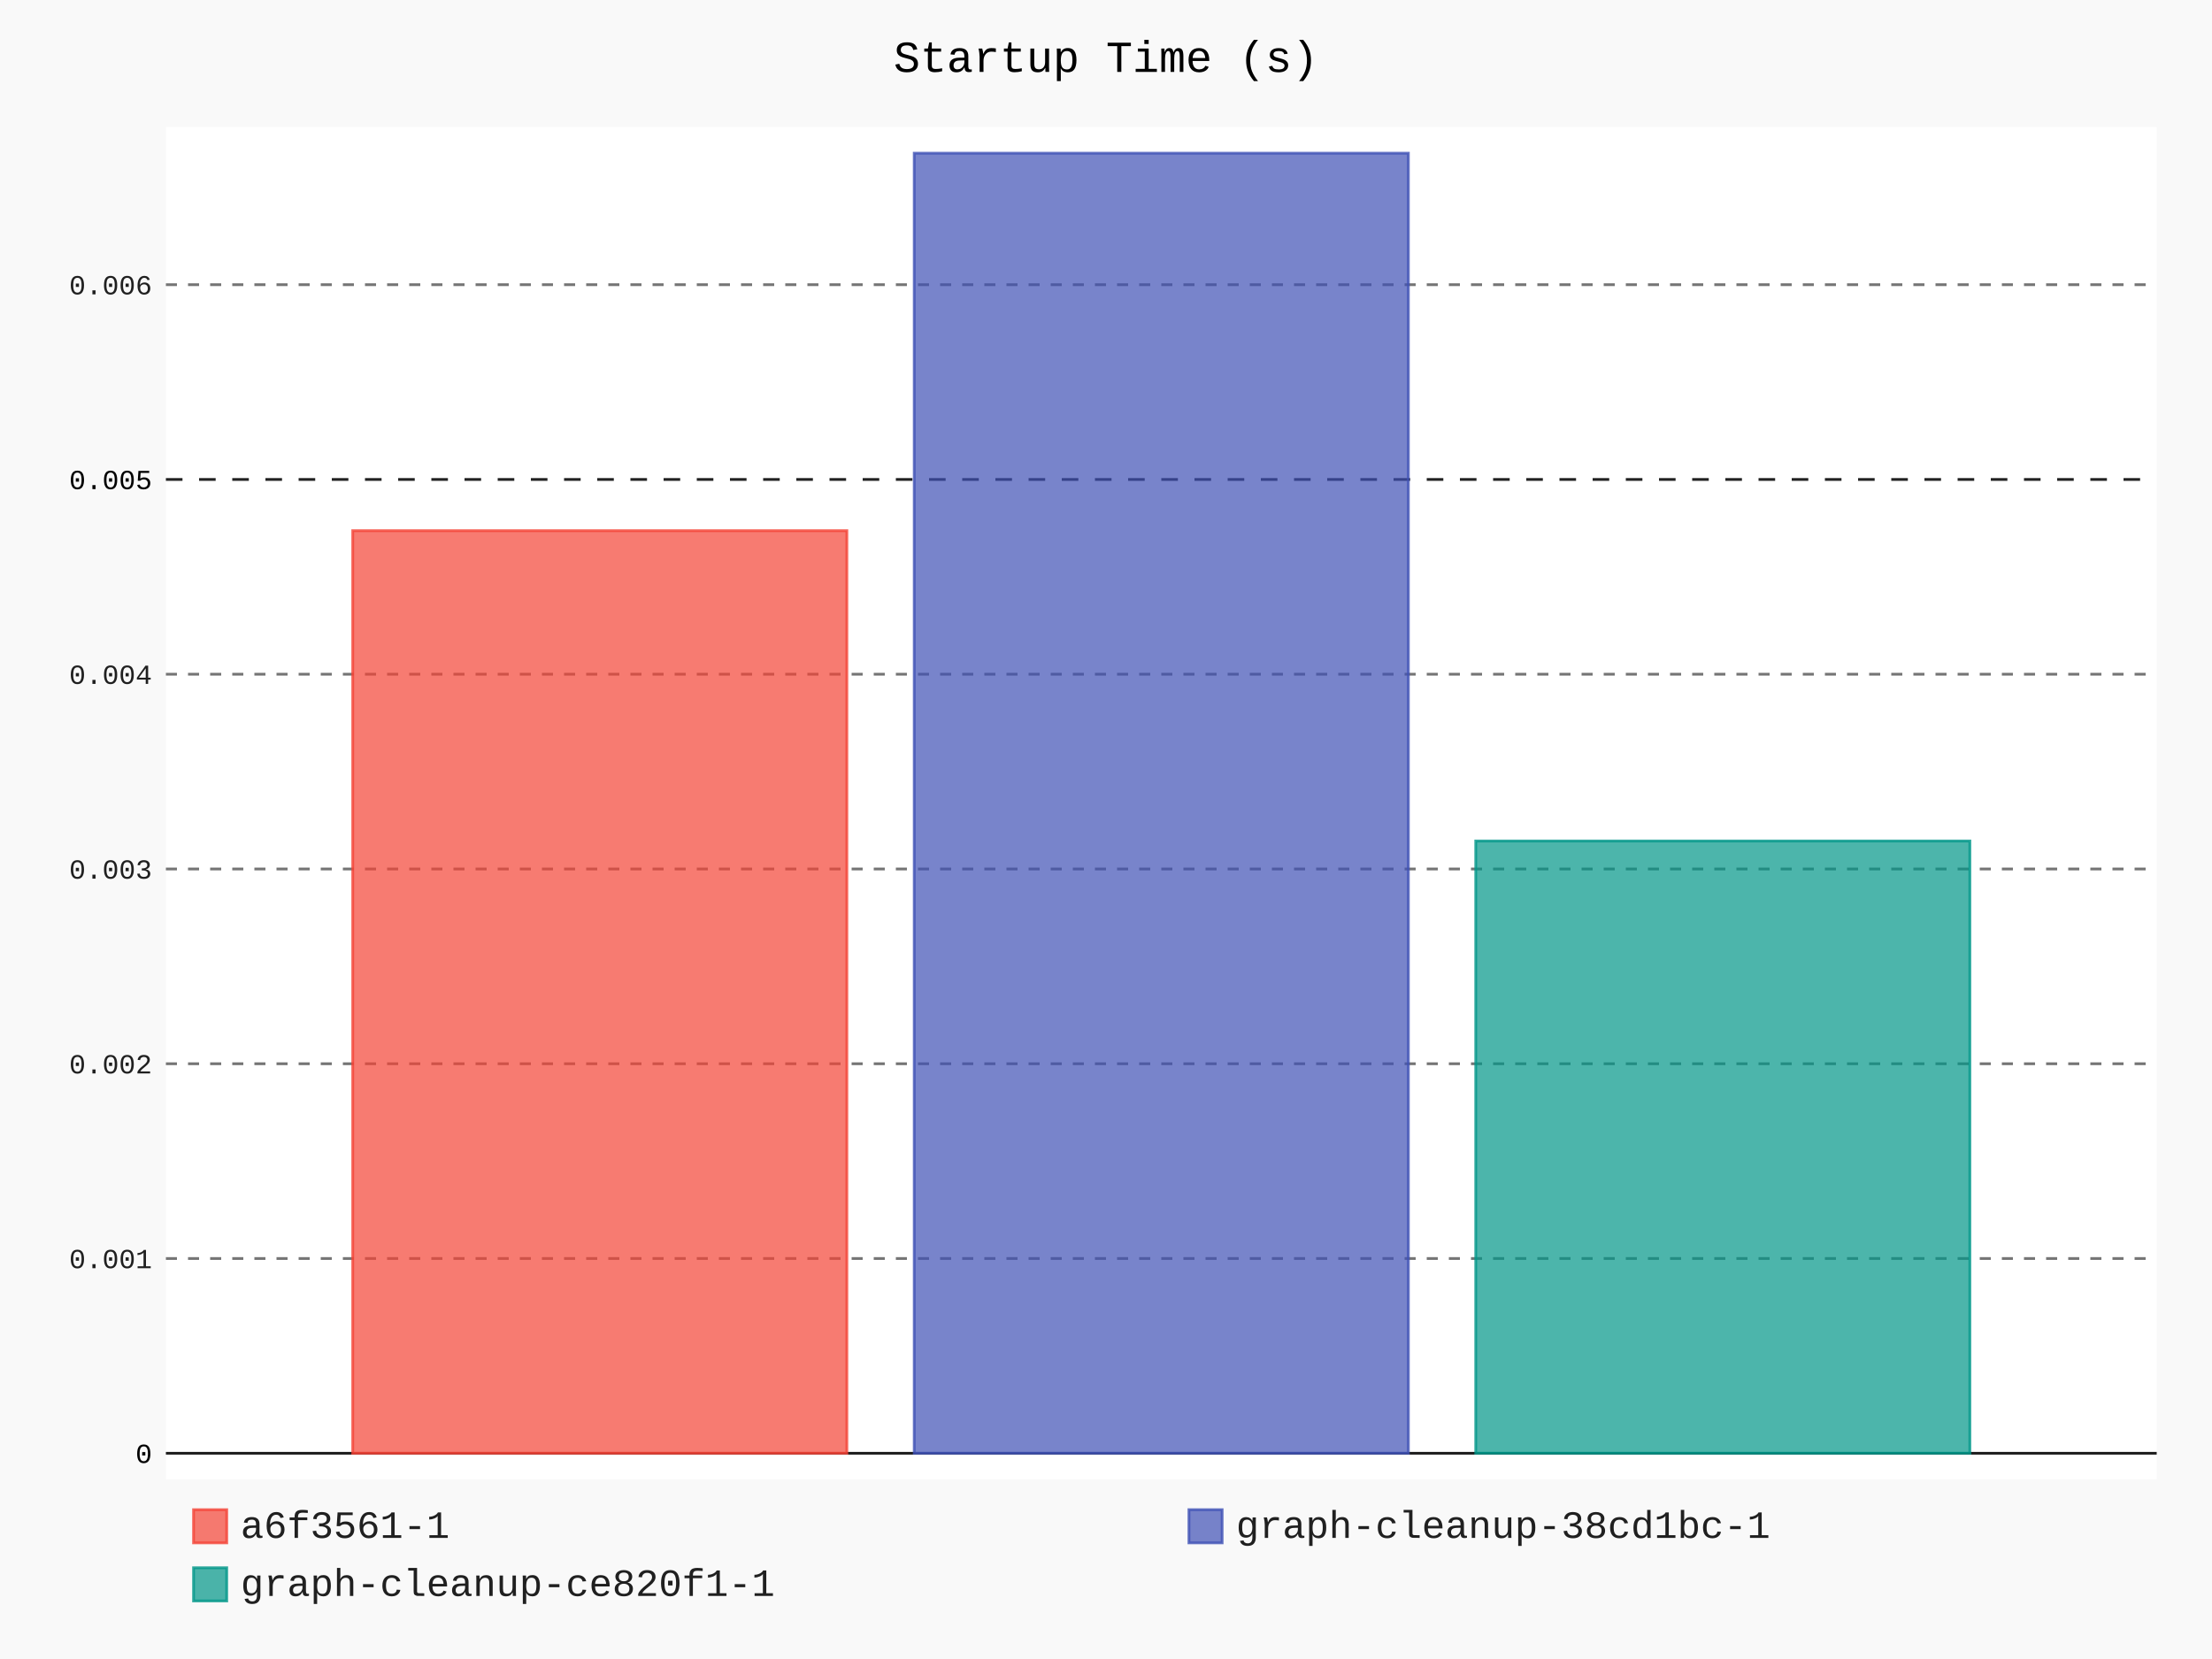
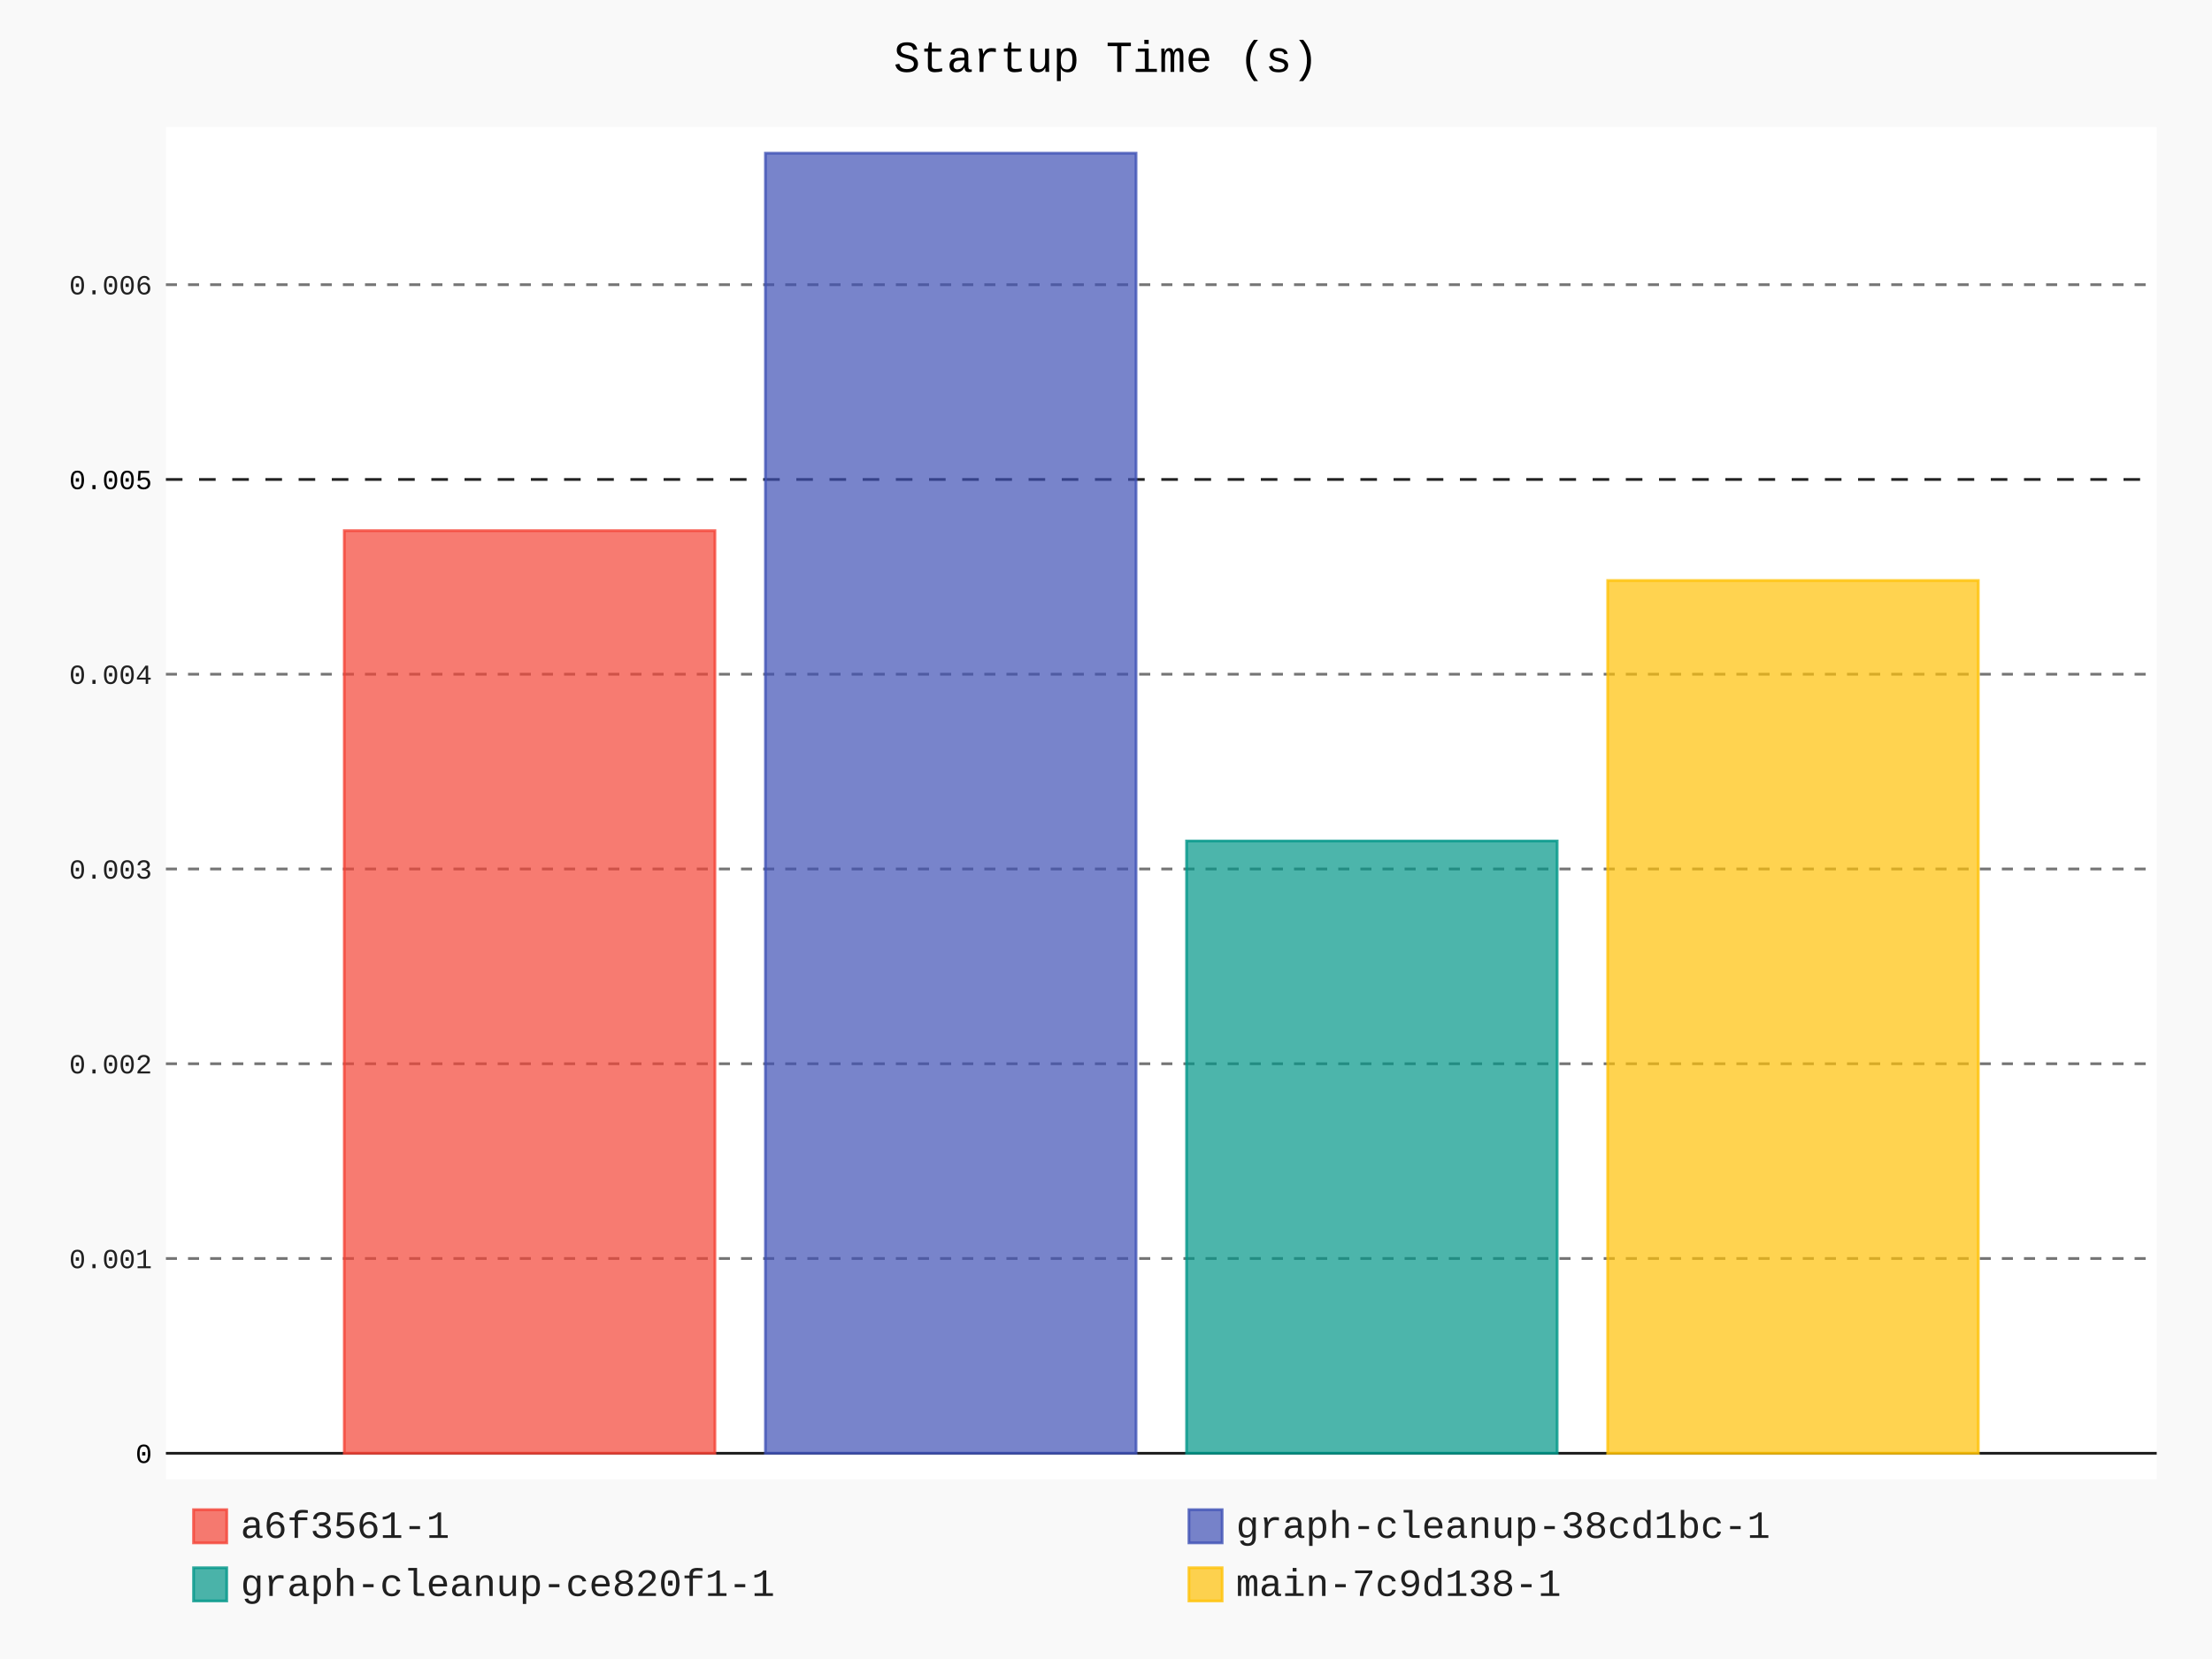
- <svg xmlns="http://www.w3.org/2000/svg" id="chart-b926b26d-9e64-4658-a611-5b3115241715" class="pygal-chart" viewBox="0 0 800 600">
+ <svg xmlns="http://www.w3.org/2000/svg" id="chart-b3150a8e-99e8-4e95-b1d9-e4ade803b48c" class="pygal-chart" viewBox="0 0 800 600">
  <defs>
-     <style type="text/css">#chart-b926b26d-9e64-4658-a611-5b3115241715{-webkit-user-select:none;-webkit-font-smoothing:antialiased;font-family:Consolas,"Liberation Mono",Menlo,Courier,monospace}#chart-b926b26d-9e64-4658-a611-5b3115241715 .title{font-family:Consolas,"Liberation Mono",Menlo,Courier,monospace;font-size:16px}#chart-b926b26d-9e64-4658-a611-5b3115241715 .legends .legend text{font-family:Consolas,"Liberation Mono",Menlo,Courier,monospace;font-size:14px}#chart-b926b26d-9e64-4658-a611-5b3115241715 .axis text{font-family:Consolas,"Liberation Mono",Menlo,Courier,monospace;font-size:10px}#chart-b926b26d-9e64-4658-a611-5b3115241715 .axis text.major{font-family:Consolas,"Liberation Mono",Menlo,Courier,monospace;font-size:10px}#chart-b926b26d-9e64-4658-a611-5b3115241715 .text-overlay text.value{font-family:Consolas,"Liberation Mono",Menlo,Courier,monospace;font-size:16px}#chart-b926b26d-9e64-4658-a611-5b3115241715 .text-overlay text.label{font-family:Consolas,"Liberation Mono",Menlo,Courier,monospace;font-size:10px}#chart-b926b26d-9e64-4658-a611-5b3115241715 .tooltip{font-family:Consolas,"Liberation Mono",Menlo,Courier,monospace;font-size:14px}#chart-b926b26d-9e64-4658-a611-5b3115241715 text.no_data{font-family:Consolas,"Liberation Mono",Menlo,Courier,monospace;font-size:64px}
- #chart-b926b26d-9e64-4658-a611-5b3115241715{background-color:rgba(249,249,249,1)}#chart-b926b26d-9e64-4658-a611-5b3115241715 path,#chart-b926b26d-9e64-4658-a611-5b3115241715 line,#chart-b926b26d-9e64-4658-a611-5b3115241715 rect,#chart-b926b26d-9e64-4658-a611-5b3115241715 circle{-webkit-transition:150ms;-moz-transition:150ms;transition:150ms}#chart-b926b26d-9e64-4658-a611-5b3115241715 .graph &gt; .background{fill:rgba(249,249,249,1)}#chart-b926b26d-9e64-4658-a611-5b3115241715 .plot &gt; .background{fill:rgba(255,255,255,1)}#chart-b926b26d-9e64-4658-a611-5b3115241715 .graph{fill:rgba(0,0,0,.87)}#chart-b926b26d-9e64-4658-a611-5b3115241715 text.no_data{fill:rgba(0,0,0,1)}#chart-b926b26d-9e64-4658-a611-5b3115241715 .title{fill:rgba(0,0,0,1)}#chart-b926b26d-9e64-4658-a611-5b3115241715 .legends .legend text{fill:rgba(0,0,0,.87)}#chart-b926b26d-9e64-4658-a611-5b3115241715 .legends .legend:hover text{fill:rgba(0,0,0,1)}#chart-b926b26d-9e64-4658-a611-5b3115241715 .axis .line{stroke:rgba(0,0,0,1)}#chart-b926b26d-9e64-4658-a611-5b3115241715 .axis .guide.line{stroke:rgba(0,0,0,.54)}#chart-b926b26d-9e64-4658-a611-5b3115241715 .axis .major.line{stroke:rgba(0,0,0,.87)}#chart-b926b26d-9e64-4658-a611-5b3115241715 .axis text.major{fill:rgba(0,0,0,1)}#chart-b926b26d-9e64-4658-a611-5b3115241715 .axis.y .guides:hover .guide.line,#chart-b926b26d-9e64-4658-a611-5b3115241715 .line-graph .axis.x .guides:hover .guide.line,#chart-b926b26d-9e64-4658-a611-5b3115241715 .stackedline-graph .axis.x .guides:hover .guide.line,#chart-b926b26d-9e64-4658-a611-5b3115241715 .xy-graph .axis.x .guides:hover .guide.line{stroke:rgba(0,0,0,1)}#chart-b926b26d-9e64-4658-a611-5b3115241715 .axis .guides:hover text{fill:rgba(0,0,0,1)}#chart-b926b26d-9e64-4658-a611-5b3115241715 .reactive{fill-opacity:.7;stroke-opacity:.8}#chart-b926b26d-9e64-4658-a611-5b3115241715 .ci{stroke:rgba(0,0,0,.87)}#chart-b926b26d-9e64-4658-a611-5b3115241715 .reactive.active,#chart-b926b26d-9e64-4658-a611-5b3115241715 .active .reactive{fill-opacity:.8;stroke-opacity:.9;stroke-width:4}#chart-b926b26d-9e64-4658-a611-5b3115241715 .ci .reactive.active{stroke-width:1.5}#chart-b926b26d-9e64-4658-a611-5b3115241715 .series text{fill:rgba(0,0,0,1)}#chart-b926b26d-9e64-4658-a611-5b3115241715 .tooltip rect{fill:rgba(255,255,255,1);stroke:rgba(0,0,0,1);-webkit-transition:opacity 150ms;-moz-transition:opacity 150ms;transition:opacity 150ms}#chart-b926b26d-9e64-4658-a611-5b3115241715 .tooltip .label{fill:rgba(0,0,0,.87)}#chart-b926b26d-9e64-4658-a611-5b3115241715 .tooltip .label{fill:rgba(0,0,0,.87)}#chart-b926b26d-9e64-4658-a611-5b3115241715 .tooltip .legend{font-size:.8em;fill:rgba(0,0,0,.54)}#chart-b926b26d-9e64-4658-a611-5b3115241715 .tooltip .x_label{font-size:.6em;fill:rgba(0,0,0,1)}#chart-b926b26d-9e64-4658-a611-5b3115241715 .tooltip .xlink{font-size:.5em;text-decoration:underline}#chart-b926b26d-9e64-4658-a611-5b3115241715 .tooltip .value{font-size:1.5em}#chart-b926b26d-9e64-4658-a611-5b3115241715 .bound{font-size:.5em}#chart-b926b26d-9e64-4658-a611-5b3115241715 .max-value{font-size:.75em;fill:rgba(0,0,0,.54)}#chart-b926b26d-9e64-4658-a611-5b3115241715 .map-element{fill:rgba(255,255,255,1);stroke:rgba(0,0,0,.54) !important}#chart-b926b26d-9e64-4658-a611-5b3115241715 .map-element .reactive{fill-opacity:inherit;stroke-opacity:inherit}#chart-b926b26d-9e64-4658-a611-5b3115241715 .color-0,#chart-b926b26d-9e64-4658-a611-5b3115241715 .color-0 a:visited{stroke:#F44336;fill:#F44336}#chart-b926b26d-9e64-4658-a611-5b3115241715 .color-1,#chart-b926b26d-9e64-4658-a611-5b3115241715 .color-1 a:visited{stroke:#3F51B5;fill:#3F51B5}#chart-b926b26d-9e64-4658-a611-5b3115241715 .color-2,#chart-b926b26d-9e64-4658-a611-5b3115241715 .color-2 a:visited{stroke:#009688;fill:#009688}#chart-b926b26d-9e64-4658-a611-5b3115241715 .text-overlay .color-0 text{fill:black}#chart-b926b26d-9e64-4658-a611-5b3115241715 .text-overlay .color-1 text{fill:black}#chart-b926b26d-9e64-4658-a611-5b3115241715 .text-overlay .color-2 text{fill:black}
- #chart-b926b26d-9e64-4658-a611-5b3115241715 text.no_data{text-anchor:middle}#chart-b926b26d-9e64-4658-a611-5b3115241715 .guide.line{fill:none}#chart-b926b26d-9e64-4658-a611-5b3115241715 .centered{text-anchor:middle}#chart-b926b26d-9e64-4658-a611-5b3115241715 .title{text-anchor:middle}#chart-b926b26d-9e64-4658-a611-5b3115241715 .legends .legend text{fill-opacity:1}#chart-b926b26d-9e64-4658-a611-5b3115241715 .axis.x text{text-anchor:middle}#chart-b926b26d-9e64-4658-a611-5b3115241715 .axis.x:not(.web) text[transform]{text-anchor:start}#chart-b926b26d-9e64-4658-a611-5b3115241715 .axis.x:not(.web) text[transform].backwards{text-anchor:end}#chart-b926b26d-9e64-4658-a611-5b3115241715 .axis.y text{text-anchor:end}#chart-b926b26d-9e64-4658-a611-5b3115241715 .axis.y text[transform].backwards{text-anchor:start}#chart-b926b26d-9e64-4658-a611-5b3115241715 .axis.y2 text{text-anchor:start}#chart-b926b26d-9e64-4658-a611-5b3115241715 .axis.y2 text[transform].backwards{text-anchor:end}#chart-b926b26d-9e64-4658-a611-5b3115241715 .axis .guide.line{stroke-dasharray:4,4}#chart-b926b26d-9e64-4658-a611-5b3115241715 .axis .major.guide.line{stroke-dasharray:6,6}#chart-b926b26d-9e64-4658-a611-5b3115241715 .horizontal .axis.y .guide.line,#chart-b926b26d-9e64-4658-a611-5b3115241715 .horizontal .axis.y2 .guide.line,#chart-b926b26d-9e64-4658-a611-5b3115241715 .vertical .axis.x .guide.line{opacity:0}#chart-b926b26d-9e64-4658-a611-5b3115241715 .horizontal .axis.always_show .guide.line,#chart-b926b26d-9e64-4658-a611-5b3115241715 .vertical .axis.always_show .guide.line{opacity:1 !important}#chart-b926b26d-9e64-4658-a611-5b3115241715 .axis.y .guides:hover .guide.line,#chart-b926b26d-9e64-4658-a611-5b3115241715 .axis.y2 .guides:hover .guide.line,#chart-b926b26d-9e64-4658-a611-5b3115241715 .axis.x .guides:hover .guide.line{opacity:1}#chart-b926b26d-9e64-4658-a611-5b3115241715 .axis .guides:hover text{opacity:1}#chart-b926b26d-9e64-4658-a611-5b3115241715 .nofill{fill:none}#chart-b926b26d-9e64-4658-a611-5b3115241715 .subtle-fill{fill-opacity:.2}#chart-b926b26d-9e64-4658-a611-5b3115241715 .dot{stroke-width:1px;fill-opacity:1}#chart-b926b26d-9e64-4658-a611-5b3115241715 .dot.active{stroke-width:5px}#chart-b926b26d-9e64-4658-a611-5b3115241715 .dot.negative{fill:transparent}#chart-b926b26d-9e64-4658-a611-5b3115241715 text,#chart-b926b26d-9e64-4658-a611-5b3115241715 tspan{stroke:none !important}#chart-b926b26d-9e64-4658-a611-5b3115241715 .series text.active{opacity:1}#chart-b926b26d-9e64-4658-a611-5b3115241715 .tooltip rect{fill-opacity:.95;stroke-width:.5}#chart-b926b26d-9e64-4658-a611-5b3115241715 .tooltip text{fill-opacity:1}#chart-b926b26d-9e64-4658-a611-5b3115241715 .showable{visibility:hidden}#chart-b926b26d-9e64-4658-a611-5b3115241715 .showable.shown{visibility:visible}#chart-b926b26d-9e64-4658-a611-5b3115241715 .gauge-background{fill:rgba(229,229,229,1);stroke:none}#chart-b926b26d-9e64-4658-a611-5b3115241715 .bg-lines{stroke:rgba(249,249,249,1);stroke-width:2px}</style>
+     <style type="text/css">#chart-b3150a8e-99e8-4e95-b1d9-e4ade803b48c{-webkit-user-select:none;-webkit-font-smoothing:antialiased;font-family:Consolas,"Liberation Mono",Menlo,Courier,monospace}#chart-b3150a8e-99e8-4e95-b1d9-e4ade803b48c .title{font-family:Consolas,"Liberation Mono",Menlo,Courier,monospace;font-size:16px}#chart-b3150a8e-99e8-4e95-b1d9-e4ade803b48c .legends .legend text{font-family:Consolas,"Liberation Mono",Menlo,Courier,monospace;font-size:14px}#chart-b3150a8e-99e8-4e95-b1d9-e4ade803b48c .axis text{font-family:Consolas,"Liberation Mono",Menlo,Courier,monospace;font-size:10px}#chart-b3150a8e-99e8-4e95-b1d9-e4ade803b48c .axis text.major{font-family:Consolas,"Liberation Mono",Menlo,Courier,monospace;font-size:10px}#chart-b3150a8e-99e8-4e95-b1d9-e4ade803b48c .text-overlay text.value{font-family:Consolas,"Liberation Mono",Menlo,Courier,monospace;font-size:16px}#chart-b3150a8e-99e8-4e95-b1d9-e4ade803b48c .text-overlay text.label{font-family:Consolas,"Liberation Mono",Menlo,Courier,monospace;font-size:10px}#chart-b3150a8e-99e8-4e95-b1d9-e4ade803b48c .tooltip{font-family:Consolas,"Liberation Mono",Menlo,Courier,monospace;font-size:14px}#chart-b3150a8e-99e8-4e95-b1d9-e4ade803b48c text.no_data{font-family:Consolas,"Liberation Mono",Menlo,Courier,monospace;font-size:64px}
+ #chart-b3150a8e-99e8-4e95-b1d9-e4ade803b48c{background-color:rgba(249,249,249,1)}#chart-b3150a8e-99e8-4e95-b1d9-e4ade803b48c path,#chart-b3150a8e-99e8-4e95-b1d9-e4ade803b48c line,#chart-b3150a8e-99e8-4e95-b1d9-e4ade803b48c rect,#chart-b3150a8e-99e8-4e95-b1d9-e4ade803b48c circle{-webkit-transition:150ms;-moz-transition:150ms;transition:150ms}#chart-b3150a8e-99e8-4e95-b1d9-e4ade803b48c .graph &gt; .background{fill:rgba(249,249,249,1)}#chart-b3150a8e-99e8-4e95-b1d9-e4ade803b48c .plot &gt; .background{fill:rgba(255,255,255,1)}#chart-b3150a8e-99e8-4e95-b1d9-e4ade803b48c .graph{fill:rgba(0,0,0,.87)}#chart-b3150a8e-99e8-4e95-b1d9-e4ade803b48c text.no_data{fill:rgba(0,0,0,1)}#chart-b3150a8e-99e8-4e95-b1d9-e4ade803b48c .title{fill:rgba(0,0,0,1)}#chart-b3150a8e-99e8-4e95-b1d9-e4ade803b48c .legends .legend text{fill:rgba(0,0,0,.87)}#chart-b3150a8e-99e8-4e95-b1d9-e4ade803b48c .legends .legend:hover text{fill:rgba(0,0,0,1)}#chart-b3150a8e-99e8-4e95-b1d9-e4ade803b48c .axis .line{stroke:rgba(0,0,0,1)}#chart-b3150a8e-99e8-4e95-b1d9-e4ade803b48c .axis .guide.line{stroke:rgba(0,0,0,.54)}#chart-b3150a8e-99e8-4e95-b1d9-e4ade803b48c .axis .major.line{stroke:rgba(0,0,0,.87)}#chart-b3150a8e-99e8-4e95-b1d9-e4ade803b48c .axis text.major{fill:rgba(0,0,0,1)}#chart-b3150a8e-99e8-4e95-b1d9-e4ade803b48c .axis.y .guides:hover .guide.line,#chart-b3150a8e-99e8-4e95-b1d9-e4ade803b48c .line-graph .axis.x .guides:hover .guide.line,#chart-b3150a8e-99e8-4e95-b1d9-e4ade803b48c .stackedline-graph .axis.x .guides:hover .guide.line,#chart-b3150a8e-99e8-4e95-b1d9-e4ade803b48c .xy-graph .axis.x .guides:hover .guide.line{stroke:rgba(0,0,0,1)}#chart-b3150a8e-99e8-4e95-b1d9-e4ade803b48c .axis .guides:hover text{fill:rgba(0,0,0,1)}#chart-b3150a8e-99e8-4e95-b1d9-e4ade803b48c .reactive{fill-opacity:.7;stroke-opacity:.8}#chart-b3150a8e-99e8-4e95-b1d9-e4ade803b48c .ci{stroke:rgba(0,0,0,.87)}#chart-b3150a8e-99e8-4e95-b1d9-e4ade803b48c .reactive.active,#chart-b3150a8e-99e8-4e95-b1d9-e4ade803b48c .active .reactive{fill-opacity:.8;stroke-opacity:.9;stroke-width:4}#chart-b3150a8e-99e8-4e95-b1d9-e4ade803b48c .ci .reactive.active{stroke-width:1.5}#chart-b3150a8e-99e8-4e95-b1d9-e4ade803b48c .series text{fill:rgba(0,0,0,1)}#chart-b3150a8e-99e8-4e95-b1d9-e4ade803b48c .tooltip rect{fill:rgba(255,255,255,1);stroke:rgba(0,0,0,1);-webkit-transition:opacity 150ms;-moz-transition:opacity 150ms;transition:opacity 150ms}#chart-b3150a8e-99e8-4e95-b1d9-e4ade803b48c .tooltip .label{fill:rgba(0,0,0,.87)}#chart-b3150a8e-99e8-4e95-b1d9-e4ade803b48c .tooltip .label{fill:rgba(0,0,0,.87)}#chart-b3150a8e-99e8-4e95-b1d9-e4ade803b48c .tooltip .legend{font-size:.8em;fill:rgba(0,0,0,.54)}#chart-b3150a8e-99e8-4e95-b1d9-e4ade803b48c .tooltip .x_label{font-size:.6em;fill:rgba(0,0,0,1)}#chart-b3150a8e-99e8-4e95-b1d9-e4ade803b48c .tooltip .xlink{font-size:.5em;text-decoration:underline}#chart-b3150a8e-99e8-4e95-b1d9-e4ade803b48c .tooltip .value{font-size:1.5em}#chart-b3150a8e-99e8-4e95-b1d9-e4ade803b48c .bound{font-size:.5em}#chart-b3150a8e-99e8-4e95-b1d9-e4ade803b48c .max-value{font-size:.75em;fill:rgba(0,0,0,.54)}#chart-b3150a8e-99e8-4e95-b1d9-e4ade803b48c .map-element{fill:rgba(255,255,255,1);stroke:rgba(0,0,0,.54) !important}#chart-b3150a8e-99e8-4e95-b1d9-e4ade803b48c .map-element .reactive{fill-opacity:inherit;stroke-opacity:inherit}#chart-b3150a8e-99e8-4e95-b1d9-e4ade803b48c .color-0,#chart-b3150a8e-99e8-4e95-b1d9-e4ade803b48c .color-0 a:visited{stroke:#F44336;fill:#F44336}#chart-b3150a8e-99e8-4e95-b1d9-e4ade803b48c .color-1,#chart-b3150a8e-99e8-4e95-b1d9-e4ade803b48c .color-1 a:visited{stroke:#3F51B5;fill:#3F51B5}#chart-b3150a8e-99e8-4e95-b1d9-e4ade803b48c .color-2,#chart-b3150a8e-99e8-4e95-b1d9-e4ade803b48c .color-2 a:visited{stroke:#009688;fill:#009688}#chart-b3150a8e-99e8-4e95-b1d9-e4ade803b48c .color-3,#chart-b3150a8e-99e8-4e95-b1d9-e4ade803b48c .color-3 a:visited{stroke:#FFC107;fill:#FFC107}#chart-b3150a8e-99e8-4e95-b1d9-e4ade803b48c .text-overlay .color-0 text{fill:black}#chart-b3150a8e-99e8-4e95-b1d9-e4ade803b48c .text-overlay .color-1 text{fill:black}#chart-b3150a8e-99e8-4e95-b1d9-e4ade803b48c .text-overlay .color-2 text{fill:black}#chart-b3150a8e-99e8-4e95-b1d9-e4ade803b48c .text-overlay .color-3 text{fill:black}
+ #chart-b3150a8e-99e8-4e95-b1d9-e4ade803b48c text.no_data{text-anchor:middle}#chart-b3150a8e-99e8-4e95-b1d9-e4ade803b48c .guide.line{fill:none}#chart-b3150a8e-99e8-4e95-b1d9-e4ade803b48c .centered{text-anchor:middle}#chart-b3150a8e-99e8-4e95-b1d9-e4ade803b48c .title{text-anchor:middle}#chart-b3150a8e-99e8-4e95-b1d9-e4ade803b48c .legends .legend text{fill-opacity:1}#chart-b3150a8e-99e8-4e95-b1d9-e4ade803b48c .axis.x text{text-anchor:middle}#chart-b3150a8e-99e8-4e95-b1d9-e4ade803b48c .axis.x:not(.web) text[transform]{text-anchor:start}#chart-b3150a8e-99e8-4e95-b1d9-e4ade803b48c .axis.x:not(.web) text[transform].backwards{text-anchor:end}#chart-b3150a8e-99e8-4e95-b1d9-e4ade803b48c .axis.y text{text-anchor:end}#chart-b3150a8e-99e8-4e95-b1d9-e4ade803b48c .axis.y text[transform].backwards{text-anchor:start}#chart-b3150a8e-99e8-4e95-b1d9-e4ade803b48c .axis.y2 text{text-anchor:start}#chart-b3150a8e-99e8-4e95-b1d9-e4ade803b48c .axis.y2 text[transform].backwards{text-anchor:end}#chart-b3150a8e-99e8-4e95-b1d9-e4ade803b48c .axis .guide.line{stroke-dasharray:4,4}#chart-b3150a8e-99e8-4e95-b1d9-e4ade803b48c .axis .major.guide.line{stroke-dasharray:6,6}#chart-b3150a8e-99e8-4e95-b1d9-e4ade803b48c .horizontal .axis.y .guide.line,#chart-b3150a8e-99e8-4e95-b1d9-e4ade803b48c .horizontal .axis.y2 .guide.line,#chart-b3150a8e-99e8-4e95-b1d9-e4ade803b48c .vertical .axis.x .guide.line{opacity:0}#chart-b3150a8e-99e8-4e95-b1d9-e4ade803b48c .horizontal .axis.always_show .guide.line,#chart-b3150a8e-99e8-4e95-b1d9-e4ade803b48c .vertical .axis.always_show .guide.line{opacity:1 !important}#chart-b3150a8e-99e8-4e95-b1d9-e4ade803b48c .axis.y .guides:hover .guide.line,#chart-b3150a8e-99e8-4e95-b1d9-e4ade803b48c .axis.y2 .guides:hover .guide.line,#chart-b3150a8e-99e8-4e95-b1d9-e4ade803b48c .axis.x .guides:hover .guide.line{opacity:1}#chart-b3150a8e-99e8-4e95-b1d9-e4ade803b48c .axis .guides:hover text{opacity:1}#chart-b3150a8e-99e8-4e95-b1d9-e4ade803b48c .nofill{fill:none}#chart-b3150a8e-99e8-4e95-b1d9-e4ade803b48c .subtle-fill{fill-opacity:.2}#chart-b3150a8e-99e8-4e95-b1d9-e4ade803b48c .dot{stroke-width:1px;fill-opacity:1}#chart-b3150a8e-99e8-4e95-b1d9-e4ade803b48c .dot.active{stroke-width:5px}#chart-b3150a8e-99e8-4e95-b1d9-e4ade803b48c .dot.negative{fill:transparent}#chart-b3150a8e-99e8-4e95-b1d9-e4ade803b48c text,#chart-b3150a8e-99e8-4e95-b1d9-e4ade803b48c tspan{stroke:none !important}#chart-b3150a8e-99e8-4e95-b1d9-e4ade803b48c .series text.active{opacity:1}#chart-b3150a8e-99e8-4e95-b1d9-e4ade803b48c .tooltip rect{fill-opacity:.95;stroke-width:.5}#chart-b3150a8e-99e8-4e95-b1d9-e4ade803b48c .tooltip text{fill-opacity:1}#chart-b3150a8e-99e8-4e95-b1d9-e4ade803b48c .showable{visibility:hidden}#chart-b3150a8e-99e8-4e95-b1d9-e4ade803b48c .showable.shown{visibility:visible}#chart-b3150a8e-99e8-4e95-b1d9-e4ade803b48c .gauge-background{fill:rgba(229,229,229,1);stroke:none}#chart-b3150a8e-99e8-4e95-b1d9-e4ade803b48c .bg-lines{stroke:rgba(249,249,249,1);stroke-width:2px}</style>
  </defs>
  <g class="graph bar-graph vertical">
    <rect x="0" y="0" width="800" height="600" class="background" />
    <g transform="translate(60, 46)" class="plot">
      <rect x="0" y="0" width="720.0" height="489.0" class="background" />
      <g class="axis y always_show">
        <g class="guides">
          <path d="M0 479.596 h720" class="axis major line" />
          <text x="-5" y="483.096" class="major">0</text>
        </g>
        <g class="guides">
          <path d="M0 409.157 h720" class="guide line" />
          <text x="-5" y="412.657" class="">0.001</text>
        </g>
        <g class="guides">
          <path d="M0 338.719 h720" class="guide line" />
          <text x="-5" y="342.219" class="">0.002</text>
        </g>
        <g class="guides">
          <path d="M0 268.28 h720" class="guide line" />
          <text x="-5" y="271.78" class="">0.003</text>
        </g>
        <g class="guides">
          <path d="M0 197.841 h720" class="guide line" />
          <text x="-5" y="201.341" class="">0.004</text>
        </g>
        <g class="guides">
          <path d="M0 127.402 h720" class="major guide line" />
          <text x="-5" y="130.902" class="major">0.005</text>
        </g>
        <g class="guides">
          <path d="M0 56.963 h720" class="guide line" />
          <text x="-5" y="60.463" class="">0.006</text>
        </g>
      </g>
      <g class="series serie-0 color-0">
        <g class="bars">
          <g class="bar">
-             <rect x="67.569" y="145.925" rx="0" ry="0" width="178.708" height="333.671" class="rect reactive tooltip-trigger" />
+             <rect x="64.523" y="145.925" rx="0" ry="0" width="134.031" height="333.671" class="rect reactive tooltip-trigger" />
          </g>
        </g>
      </g>
      <g class="series serie-1 color-1">
        <g class="bars">
          <g class="bar">
-             <rect x="270.646" y="9.404" rx="0" ry="0" width="178.708" height="470.192" class="rect reactive tooltip-trigger" />
+             <rect x="216.831" y="9.404" rx="0" ry="0" width="134.031" height="470.192" class="rect reactive tooltip-trigger" />
          </g>
        </g>
      </g>
      <g class="series serie-2 color-2">
        <g class="bars">
          <g class="bar">
-             <rect x="473.723" y="258.155" rx="0" ry="0" width="178.708" height="221.441" class="rect reactive tooltip-trigger" />
+             <rect x="369.138" y="258.155" rx="0" ry="0" width="134.031" height="221.441" class="rect reactive tooltip-trigger" />
+           </g>
+         </g>
+       </g>
+       <g class="series serie-3 color-3">
+         <g class="bars">
+           <g class="bar">
+             <rect x="521.446" y="163.943" rx="0" ry="0" width="134.031" height="315.653" class="rect reactive tooltip-trigger" />
          </g>
        </g>
      </g>
    </g>
    <g class="titles">
      <text x="400.0" y="26" class="title plot_title">Startup Time (s)</text>
    </g>
    <g transform="translate(60, 46)" class="plot overlay">
      <g class="series serie-0 color-0" />
      <g class="series serie-1 color-1" />
      <g class="series serie-2 color-2" />
+       <g class="series serie-3 color-3" />
    </g>
    <g transform="translate(60, 46)" class="plot text-overlay">
      <g class="series serie-0 color-0" />
      <g class="series serie-1 color-1" />
      <g class="series serie-2 color-2" />
+       <g class="series serie-3 color-3" />
    </g>
    <g transform="translate(60, 46)" class="plot tooltip-overlay">
      <g transform="translate(0 0)" style="opacity: 0" class="tooltip">
        <rect rx="0" ry="0" width="0" height="0" class="tooltip-box" />
        <g class="text" />
      </g>
    </g>
    <g transform="translate(70, 545)" class="legends">
      <g id="activate-serie-0" class="legend reactive activate-serie">
        <rect x="0.0" y="1.0" width="12" height="12" class="color-0 reactive" />
        <text x="17.0" y="11.2">a6f3561-1</text>
      </g>
      <g id="activate-serie-1" class="legend reactive activate-serie">
        <rect x="360.0" y="1.0" width="12" height="12" class="color-1 reactive" />
        <text x="377.0" y="11.2">graph-cleanup-38cd1bc-1</text>
      </g>
      <g id="activate-serie-2" class="legend reactive activate-serie">
        <rect x="0.0" y="22.0" width="12" height="12" class="color-2 reactive" />
        <text x="17.0" y="32.2">graph-cleanup-ce820f1-1</text>
      </g>
+       <g id="activate-serie-3" class="legend reactive activate-serie">
+         <rect x="360.0" y="22.0" width="12" height="12" class="color-3 reactive" />
+         <text x="377.0" y="32.2">main-7c9d138-1</text>
+       </g>
    </g>
  </g>
</svg>
